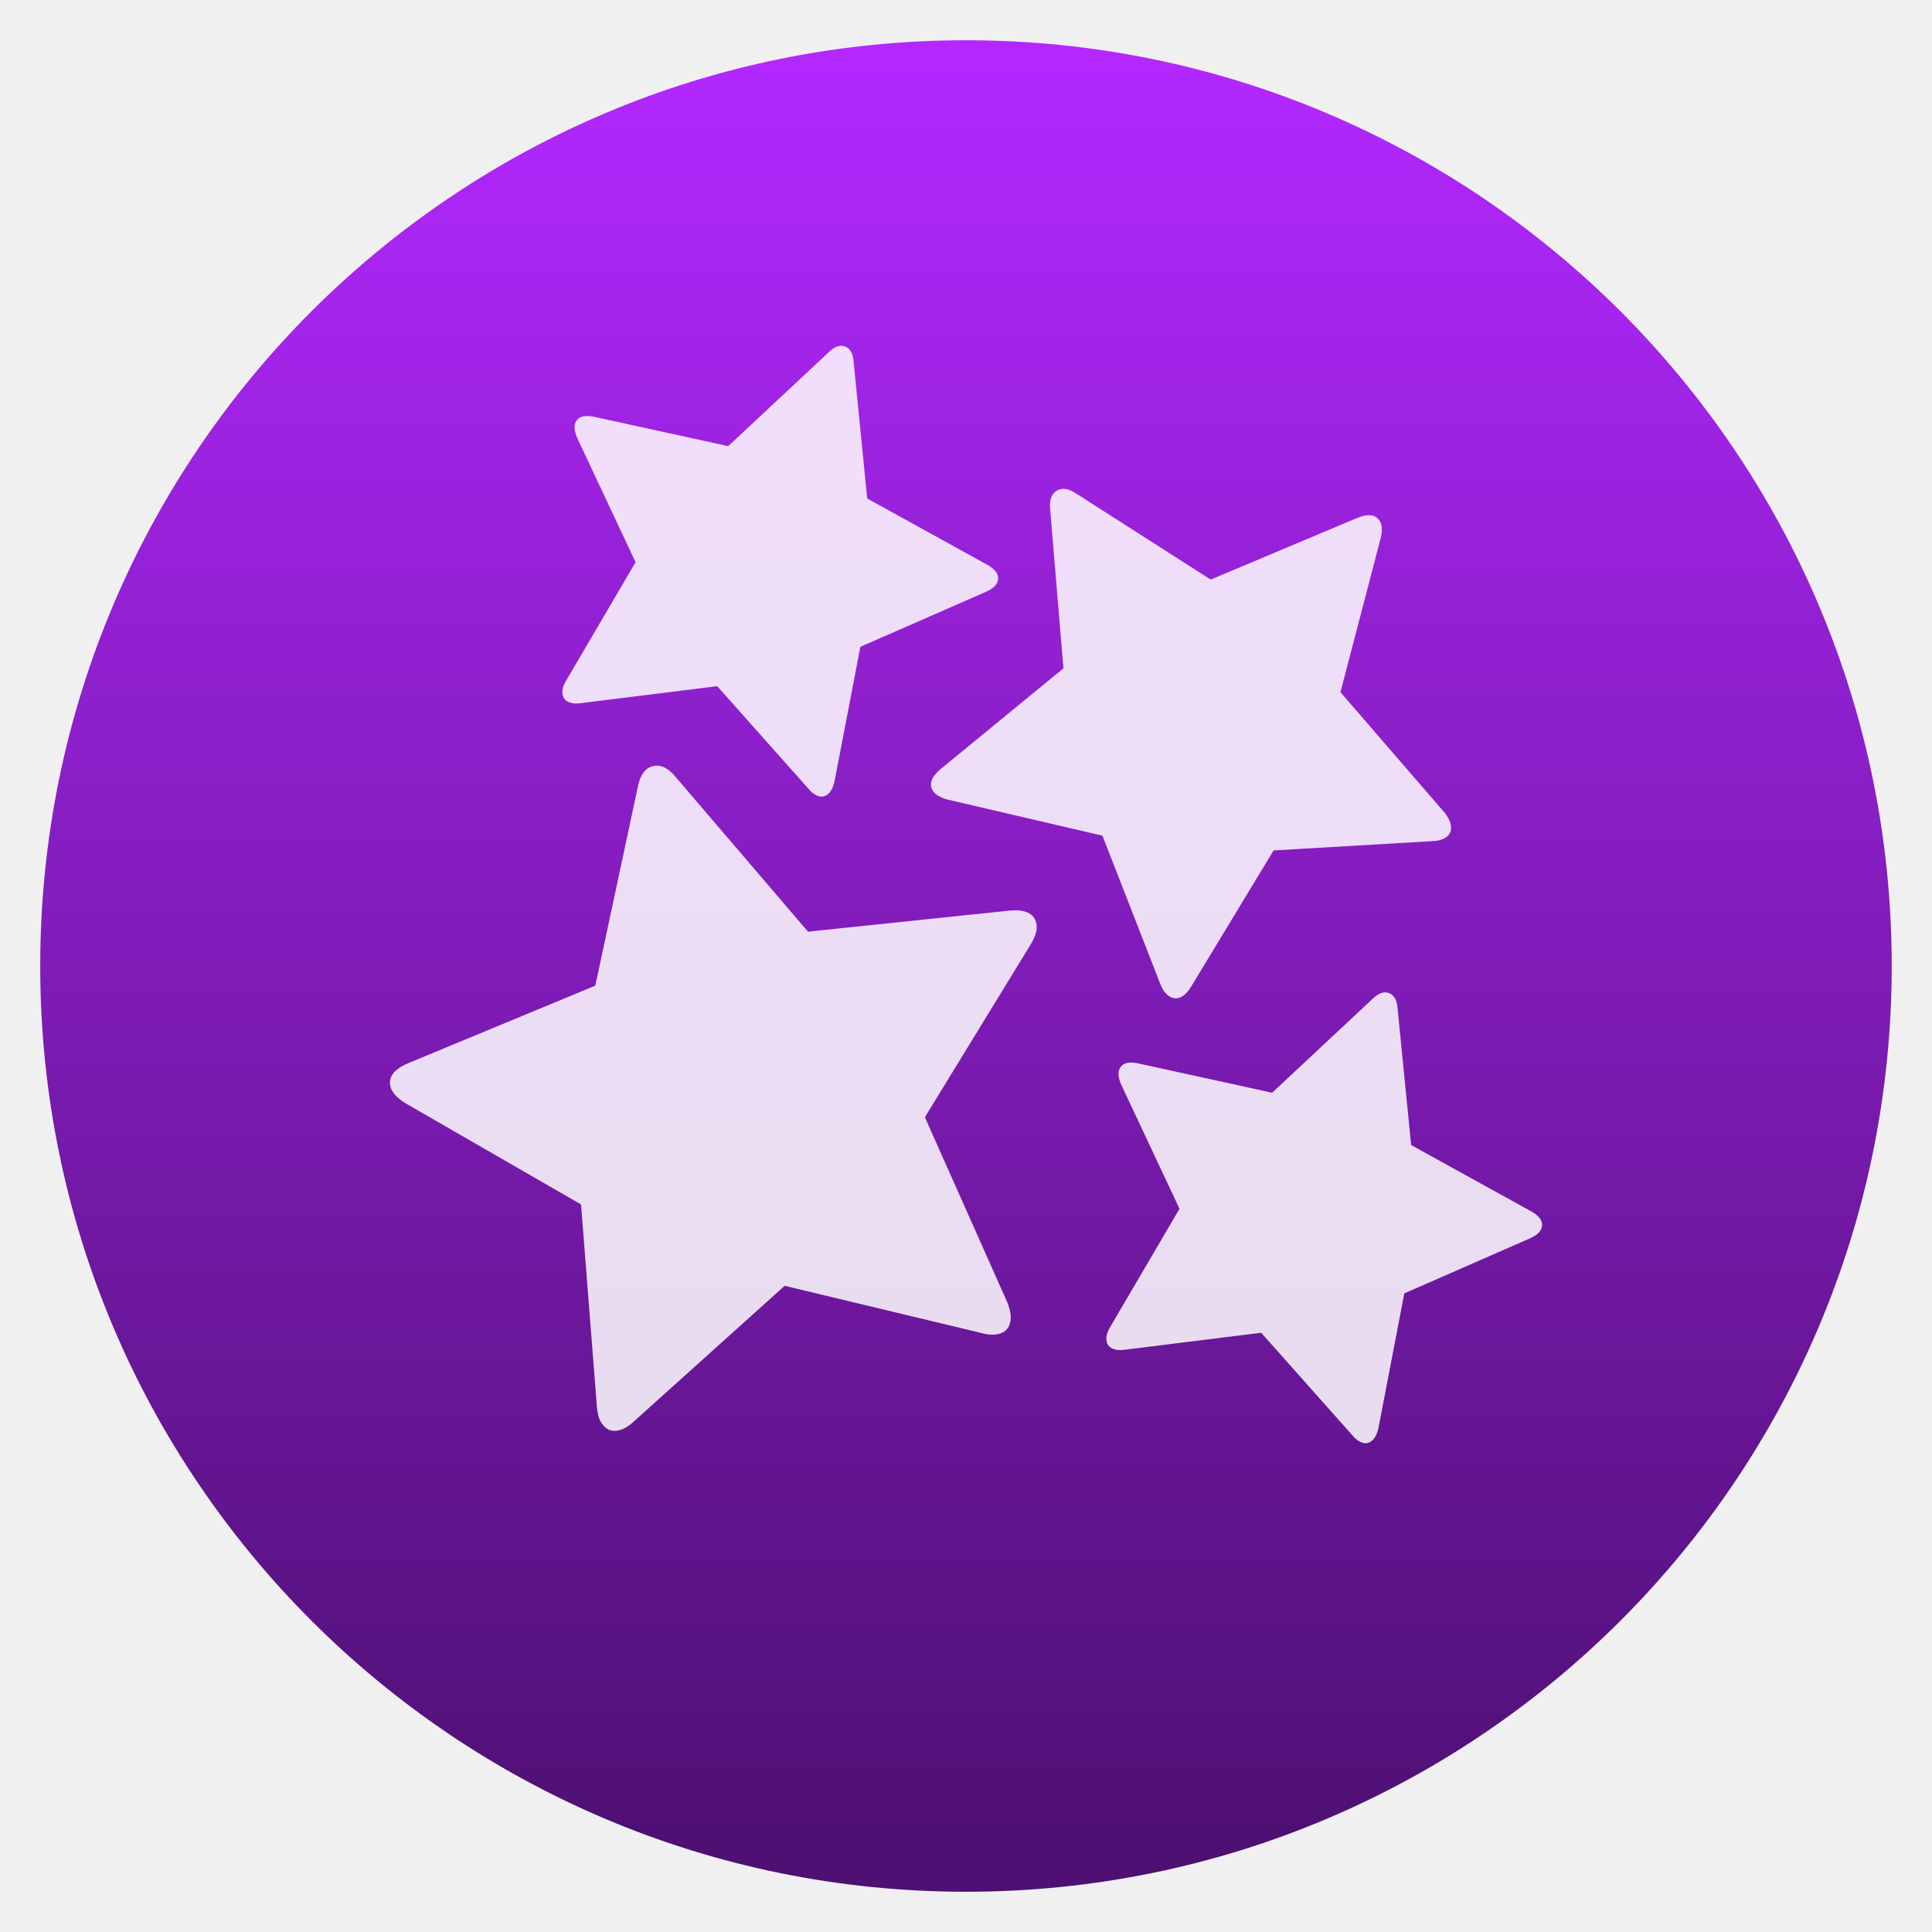
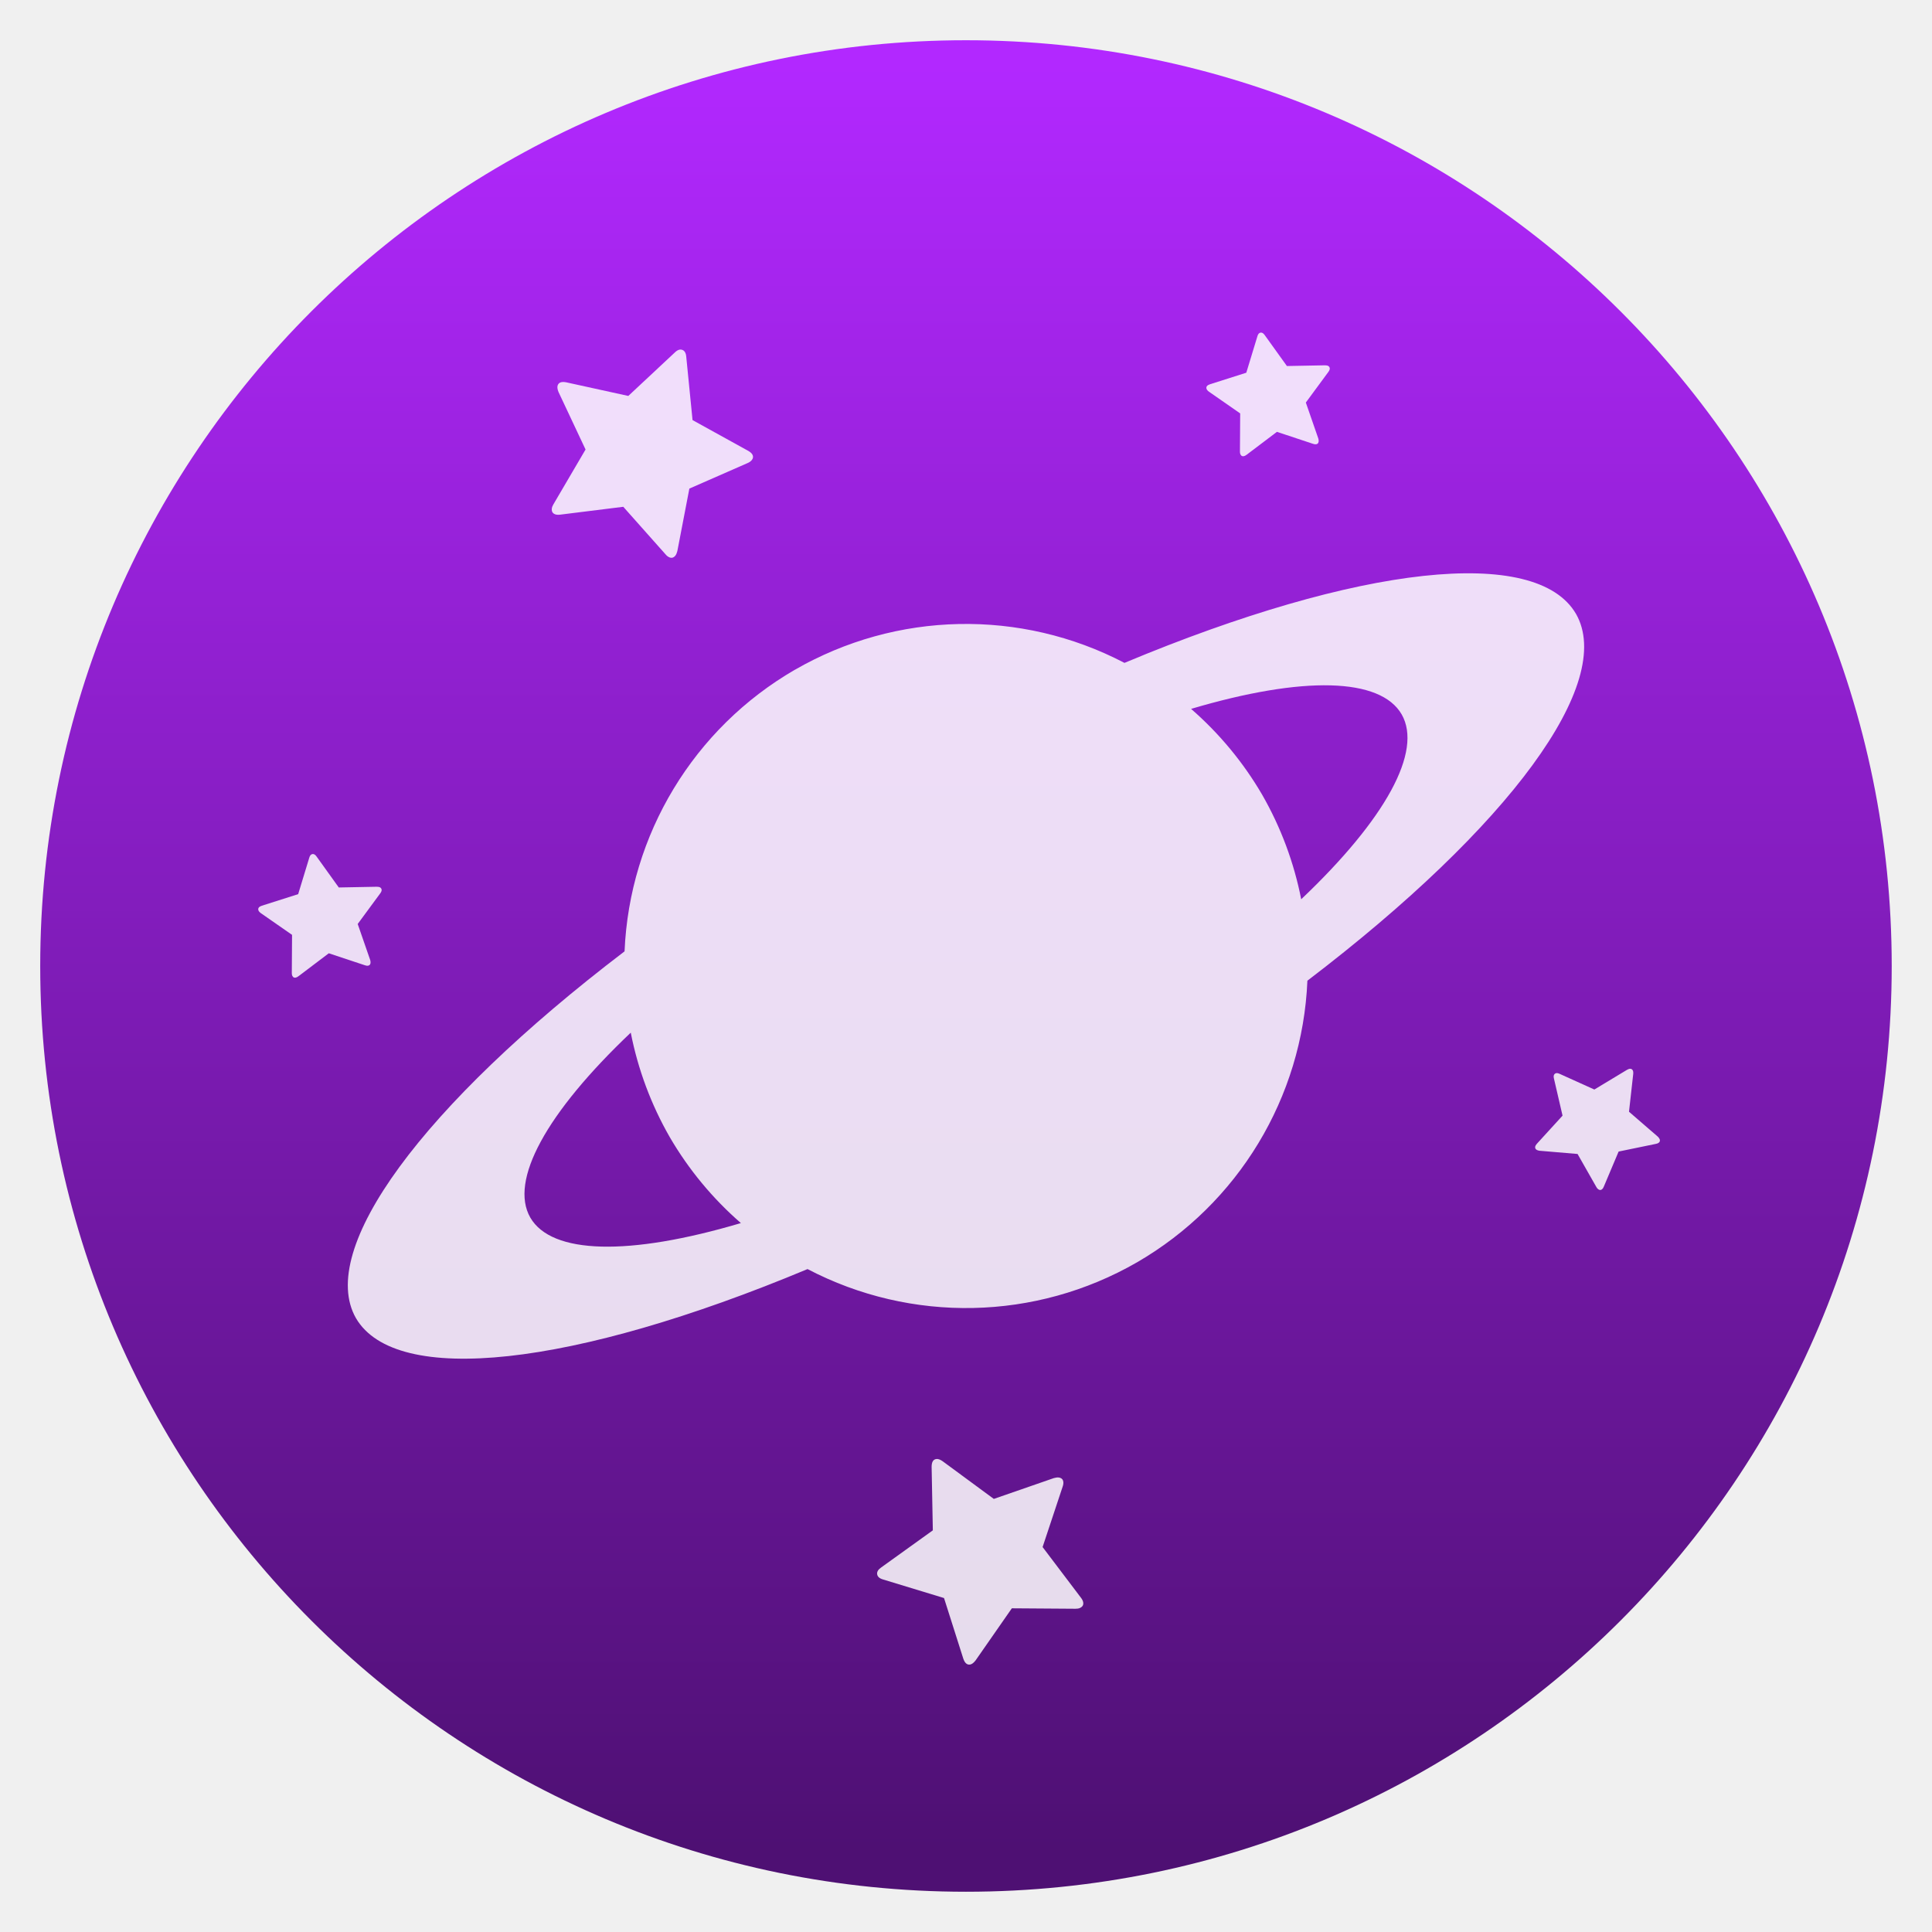
<svg xmlns="http://www.w3.org/2000/svg" height="48" width="48">
  <linearGradient id="a" gradientUnits="userSpaceOnUse" x1="399.571" x2="399.571" y1="545.798" y2="517.798">
    <stop offset="0" stop-color="#3889e9" />
    <stop offset="1" stop-color="#5ea5fb" />
  </linearGradient>
  <linearGradient id="b" gradientUnits="userSpaceOnUse" x1="399.994" x2="399.994" y1="545.139" y2="518.139">
    <stop offset="0" stop-color="#4e1073" />
    <stop offset="1" stop-color="#b228ff" />
  </linearGradient>
-   <g stroke-width="1.3" transform="matrix(1.642859 0 0 1.642859 -634.0822 -849.6688)">
+   <g stroke-width="1.3" transform="matrix(1.642858 0 0 1.642858 -634.0821 -849.6688)">
    <circle cx="400.571" cy="531.798" fill="url(#b)" r="14" />
    <circle cx="400.571" cy="531.798" fill="none" r="14" />
    <circle cx="400.571" cy="531.798" fill="url(#a)" r="0" />
  </g>
-   <g fill="#fff" fill-opacity=".851" stroke-width="1.317" transform="translate(-379.0644 -493.2802)">
-     <path d="m82.529 30.774c0-1.22-.923-1.979-2.771-2.276l-24.831-3.611-11.13-22.508c-.626-1.352-1.435-2.028-2.424-2.028-.989 0-1.797.676-2.424 2.028l-11.131 22.508-24.832 3.611c-1.846.297-2.77 1.055-2.77 2.276 0 .693.412 1.485 1.237 2.375l18.006 17.511-4.254 24.733c-.066.462-.099.792-.099.99 0 .693.173 1.277.519 1.757.346.478.865.717 1.558.717.594 0 1.253-.197 1.979-.593l22.21-11.675 22.212 11.675c.693.396 1.353.593 1.978.593.661 0 1.163-.238 1.509-.717.345-.478.519-1.064.519-1.757 0-.429-.016-.758-.05-.99l-4.254-24.733 17.956-17.511c.859-.857 1.287-1.649 1.287-2.375z" transform="matrix(.1949101 -.04945921 .04945921 .1949101 387.2021 514.293)" />
-     <path d="m417.358 523.803c.059-.155-.023-.296-.244-.423l-2.99-1.651-.338-3.401c-.015-.202-.086-.327-.212-.375-.126-.047-.261-0-.406.142l-2.498 2.334-3.337-.731c-.249-.051-.403.002-.462.157-.033.088-.019.209.044.362l1.454 3.095-1.728 2.947c-.031.056-.051.096-.06.121-.033.088-.039.171-.018.249.021.077.076.133.164.166.076.029.169.035.281.019l3.39-.422 2.27 2.553c.069.084.144.141.224.171.084.032.16.025.227-.019.067-.044.117-.111.15-.199.021-.055.035-.097.041-.129l.644-3.355 3.128-1.37c.151-.068.243-.148.278-.241z" />
-     <path d="m82.529 30.774c0-1.22-.923-1.979-2.771-2.276l-24.831-3.611-11.13-22.508c-.626-1.352-1.435-2.028-2.424-2.028-.989 0-1.797.676-2.424 2.028l-11.131 22.508-24.832 3.611c-1.846.297-2.77 1.055-2.77 2.276 0 .693.412 1.485 1.237 2.375l18.006 17.511-4.254 24.733c-.066.462-.099.792-.099.99 0 .693.173 1.277.519 1.757.346.478.865.717 1.558.717.594 0 1.253-.197 1.979-.593l22.21-11.675 22.212 11.675c.693.396 1.353.593 1.978.593.661 0 1.163-.238 1.509-.717.345-.478.519-1.064.519-1.757 0-.429-.016-.758-.05-.99l-4.254-24.733 17.956-17.511c.859-.857 1.287-1.649 1.287-2.375z" transform="matrix(.1349374 -.08134258 .08134258 .1349374 399.7072 508.7892)" />
-     <path d="m403.844 507.739c.059-.155-.023-.296-.244-.423l-2.99-1.651-.338-3.401c-.015-.202-.086-.327-.212-.375-.126-.047-.261-0-.406.142l-2.498 2.334-3.337-.731c-.249-.051-.403.002-.462.157-.033.088-.019.209.044.362l1.454 3.095-1.728 2.947c-.031.056-.051.096-.06.121-.033.088-.039.171-.018.249.021.077.076.133.164.166.076.029.169.035.281.019l3.39-.422 2.27 2.553c.069.084.144.141.224.171.084.032.16.025.227-.019.067-.044.117-.111.15-.199.021-.055.035-.097.041-.129l.644-3.355 3.128-1.37c.151-.068.243-.148.278-.241z" />
+   <g fill="#fff" fill-opacity=".851">
+     <path d="m19.75 16.639a8.5 8.5 0 0 0 -4.233 6.997 5 17.5 60 0 0 -6.673 9.114 5 17.5 60 0 0 11.219-1.22 8.5 8.5 0 0 0 8.186-.168 8.5 8.5 0 0 0 4.233-6.997 5 17.5 60 0 0 6.673-9.114 5 17.5 60 0 0 -11.218 1.218 8.5 8.5 0 0 0 -8.187.171zm9.842.973a3.571 12.5 60 0 1 5.233.138 3.571 12.5 60 0 1 -2.497 4.592 8.5 8.5 0 0 0 -.967-2.592 8.5 8.5 0 0 0 -1.769-2.138zm-13.921 8.044a8.5 8.5 0 0 0 .968 2.594 8.5 8.5 0 0 0 1.768 2.137 3.571 12.5 60 0 1 -5.232-.137 3.571 12.5 60 0 1 2.496-4.594z" />
+     <path d="m18.7 11.395c.027-.072-.01-.137-.113-.195l-1.381-.763-.156-1.571c-.007-.093-.039-.151-.098-.173-.058-.022-.121-0-.188.066l-1.154 1.078-1.541-.338c-.115-.023-.186.001-.213.073-.015.041-.009.096.02.167l.672 1.429-.798 1.361c-.014.026-.023.044-.028.056-.015.041-.018.079-.008.115.01.036.035.061.076.077.035.013.078.016.13.009l1.565-.195 1.048 1.179c.032.039.066.065.103.079.039.015.074.012.105-.009.031-.021.054-.051.069-.092.009-.025.016-.045.019-.059l.298-1.55 1.444-.633c.07-.031.112-.069.128-.111z" stroke-width=".462" />
+     <path d="m23.259 36.249c-.076.012-.113.078-.113.195l.03 1.577-1.282.921c-.077.053-.111.11-.101.171.01.061.06.105.151.13l1.51.46.478 1.503c.037.112.094.161.17.149.043-.007.088-.041.135-.101l.902-1.296 1.578.011c.029-.001.05-.002.062-.004.043-.007.077-.024.104-.05.026-.026.036-.061.029-.104-.006-.037-.025-.076-.057-.117l-.952-1.258.497-1.497c.017-.047.023-.09.017-.129-.007-.041-.027-.07-.06-.086-.033-.017-.071-.021-.114-.014-.027.004-.047.009-.061.013l-1.491.517-1.27-.935c-.062-.044-.115-.063-.16-.056z" stroke-width=".462" />
+     <g stroke-width=".277">
+       <path d="m40.557 26.58c-.029-.036-.074-.036-.135-0l-.811.489-.863-.39c-.051-.024-.09-.025-.119-.001-.029.024-.036.063-.022.117l.214.923-.638.699c-.047.053-.055.097-.026.133.017.02.048.033.093.04l.944.08.468.823c.009.015.016.025.021.031.017.02.036.033.057.039.021.006.042 0.0.063-.016.017-.014.032-.036.043-.065l.368-.872.927-.191c.03-.005.054-.015.072-.03.019-.016.028-.035.027-.057-.001-.022-.01-.043-.027-.064-.01-.013-.019-.022-.025-.028l-.716-.619.105-.94c.004-.046-.002-.079-.019-.1z" />
+       <path d="m33.036 9.144c-.007-.045-.047-.068-.117-.068l-.946.018-.552-.769c-.032-.046-.066-.067-.103-.061-.037.006-.063.036-.078.09l-.276.906-.902.287c-.067.022-.097.056-.089.102.004.026.024.053.061.081l.778.541-.006.947c0.0.018.001.03.002.037.004.026.014.046.03.062.016.016.037.021.062.017.022-.004.045-.015.07-.034l.755-.571.898.298c.028.01.054.014.077.01.025-.004.042-.016.052-.036.01-.02.013-.043.009-.069-.003-.016-.005-.028-.008-.037l-.31-.894.561-.762c.027-.037.038-.069.033-.096z" />
+       <path d="m9.48 22.099c-.008-.045-.047-.068-.117-.068l-.946.018-.552-.769c-.032-.046-.066-.067-.103-.061-.037.006-.063.036-.078.09l-.276.906-.902.287c-.067.022-.097.056-.089.102.004.026.024.053.061.081l.778.541-.006.947c0.0.018.001.03.002.037.004.026.014.046.03.062.016.016.037.021.062.017.022-.004.045-.015.07-.034l.755-.571.898.298c.028.01.054.014.077.01.025-.004.042-.016.052-.036.01-.02.013-.043.009-.069-.003-.016-.005-.028-.008-.037l-.31-.894.561-.762c.027-.037.038-.069.033-.096z" />
+     </g>
  </g>
</svg>
